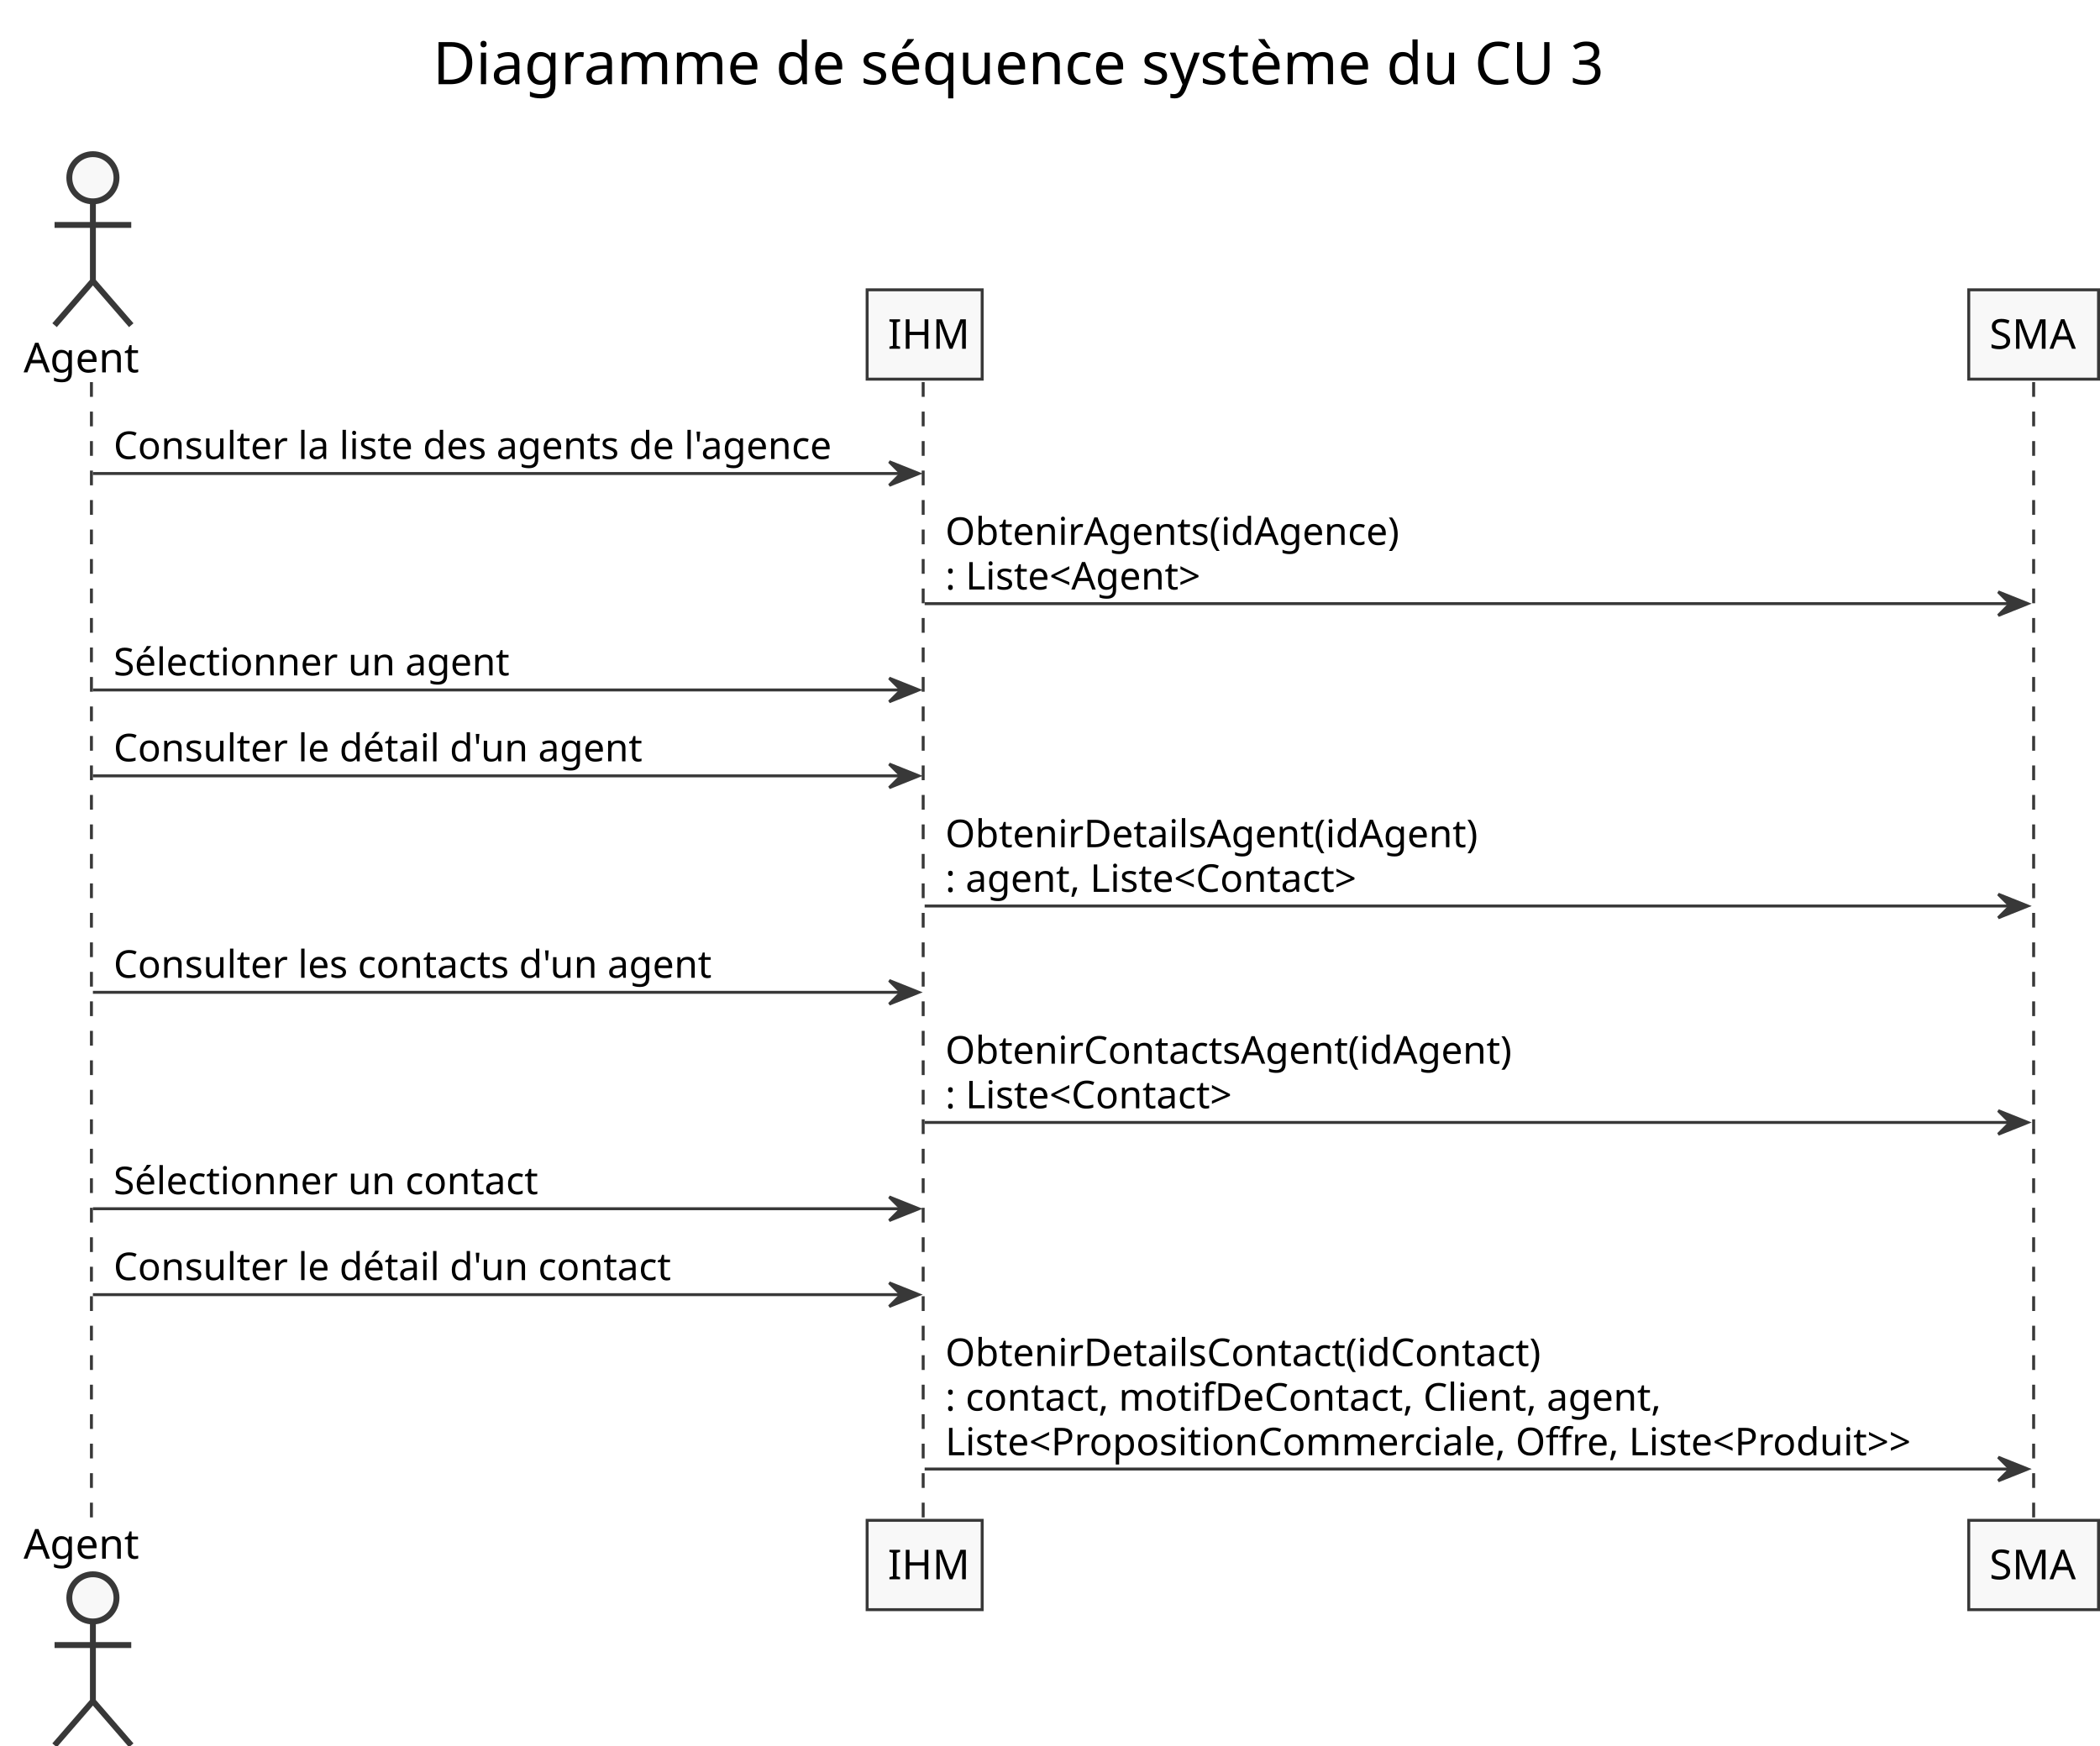
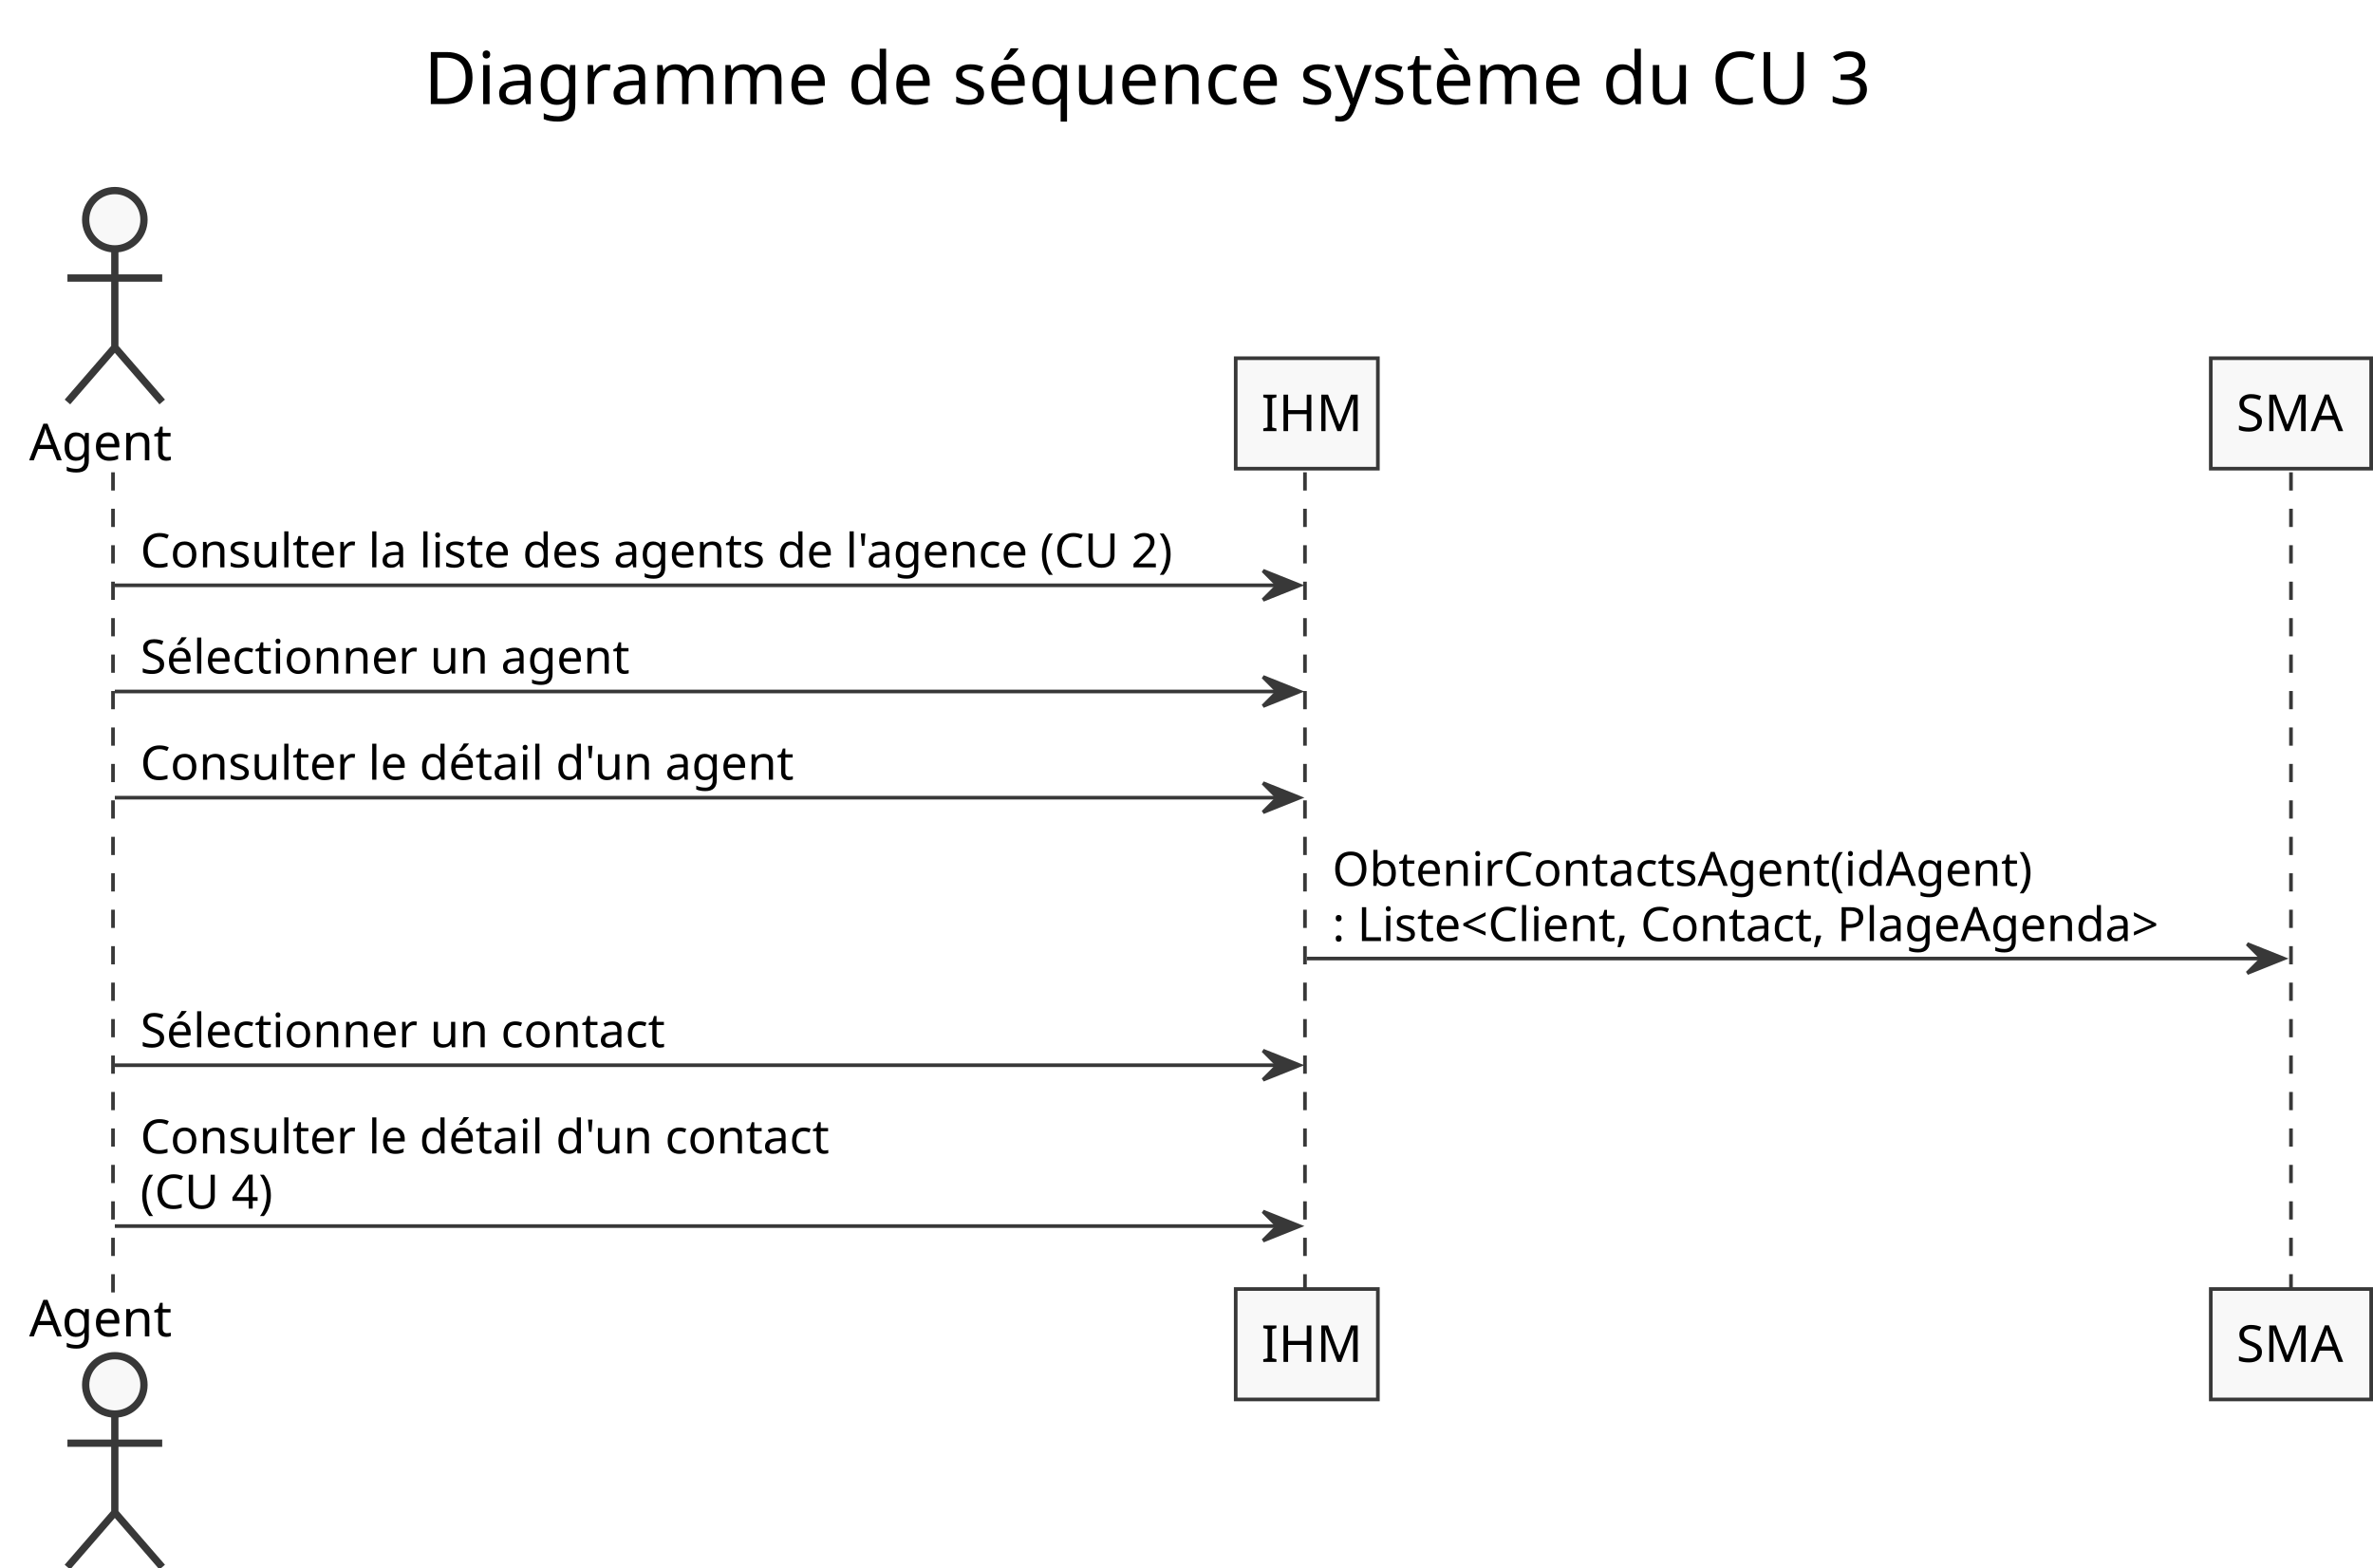
- <svg xmlns="http://www.w3.org/2000/svg" height="592px" style="width:712px;height:592px;" version="1.1" viewBox="0 0 712 592" width="712px">
+ <svg xmlns="http://www.w3.org/2000/svg" height="430px" style="width:651px;height:430px;" version="1.1" viewBox="0 0 651 430" width="651px">
  <defs />
  <g>
-     <text fill="#000000" font-family="sans-serif" font-size="20" lengthAdjust="spacingAndGlyphs" textLength="426" x="146.75" y="28.564">Diagramme de séquence système du CU 3</text>
-     <line style="stroke: none; stroke-width: 1.0;" x1="146.75" x2="572.75" y1="38.281" y2="38.281" />
-     <line style="stroke: #383838; stroke-width: 1.0; stroke-dasharray: 5.0,5.0;" x1="31" x2="31" y1="129.578" y2="516.57" />
-     <line style="stroke: #383838; stroke-width: 1.0; stroke-dasharray: 5.0,5.0;" x1="313" x2="313" y1="129.578" y2="516.57" />
-     <line style="stroke: #383838; stroke-width: 1.0; stroke-dasharray: 5.0,5.0;" x1="689.5" x2="689.5" y1="129.578" y2="516.57" />
+     <text fill="#000000" font-family="sans-serif" font-size="20" lengthAdjust="spacingAndGlyphs" textLength="426" x="116.25" y="28.564">Diagramme de séquence système du CU 3</text>
+     <line style="stroke: none; stroke-width: 1.0;" x1="116.25" x2="542.25" y1="38.281" y2="38.281" />
+     <line style="stroke: #383838; stroke-width: 1.0; stroke-dasharray: 5.0,5.0;" x1="31" x2="31" y1="129.578" y2="354.641" />
+     <line style="stroke: #383838; stroke-width: 1.0; stroke-dasharray: 5.0,5.0;" x1="358" x2="358" y1="129.578" y2="354.641" />
+     <line style="stroke: #383838; stroke-width: 1.0; stroke-dasharray: 5.0,5.0;" x1="628.5" x2="628.5" y1="129.578" y2="354.641" />
    <text fill="#000000" font-family="sans-serif" font-size="14" lengthAdjust="spacingAndGlyphs" textLength="41" x="8" y="126.276">Agent</text>
    <ellipse cx="31.5" cy="60.281" fill="#F8F8F8" rx="8" ry="8" style="stroke: #383838; stroke-width: 2.0;" />
    <path d="M31.5,68.281 L31.5,95.281 M18.5,76.281 L44.5,76.281 M31.5,95.281 L18.5,110.281 M31.5,95.281 L44.5,110.281 " fill="#F8F8F8" style="stroke: #383838; stroke-width: 2.0;" />
-     <text fill="#000000" font-family="sans-serif" font-size="14" lengthAdjust="spacingAndGlyphs" textLength="41" x="8" y="528.565">Agent</text>
-     <ellipse cx="31.5" cy="541.867" fill="#F8F8F8" rx="8" ry="8" style="stroke: #383838; stroke-width: 2.0;" />
-     <path d="M31.5,549.867 L31.5,576.867 M18.5,557.867 L44.5,557.867 M31.5,576.867 L18.5,591.867 M31.5,576.867 L44.5,591.867 " fill="#F8F8F8" style="stroke: #383838; stroke-width: 2.0;" />
-     <rect fill="#F8F8F8" height="30.297" style="stroke: #383838; stroke-width: 1.0;" width="39" x="294" y="98.281" />
-     <text fill="#000000" font-family="sans-serif" font-size="14" lengthAdjust="spacingAndGlyphs" textLength="25" x="301" y="118.276">IHM</text>
-     <rect fill="#F8F8F8" height="30.297" style="stroke: #383838; stroke-width: 1.0;" width="39" x="294" y="515.57" />
-     <text fill="#000000" font-family="sans-serif" font-size="14" lengthAdjust="spacingAndGlyphs" textLength="25" x="301" y="535.565">IHM</text>
-     <rect fill="#F8F8F8" height="30.297" style="stroke: #383838; stroke-width: 1.0;" width="44" x="667.5" y="98.281" />
-     <text fill="#000000" font-family="sans-serif" font-size="14" lengthAdjust="spacingAndGlyphs" textLength="30" x="674.5" y="118.276">SMA</text>
-     <rect fill="#F8F8F8" height="30.297" style="stroke: #383838; stroke-width: 1.0;" width="44" x="667.5" y="515.57" />
-     <text fill="#000000" font-family="sans-serif" font-size="14" lengthAdjust="spacingAndGlyphs" textLength="30" x="674.5" y="535.565">SMA</text>
-     <polygon fill="#383838" points="301.5,156.578,311.5,160.578,301.5,164.578,305.5,160.578" style="stroke: #383838; stroke-width: 1.0;" />
-     <line style="stroke: #383838; stroke-width: 1.0;" x1="31.5" x2="307.5" y1="160.578" y2="160.578" />
-     <text fill="#000000" font-family="sans-serif" font-size="13" lengthAdjust="spacingAndGlyphs" textLength="258" x="38.5" y="155.645">Consulter la liste des agents de l'agence</text>
-     <polygon fill="#383838" points="677.5,200.711,687.5,204.711,677.5,208.711,681.5,204.711" style="stroke: #383838; stroke-width: 1.0;" />
-     <line style="stroke: #383838; stroke-width: 1.0;" x1="313.5" x2="683.5" y1="204.711" y2="204.711" />
-     <text fill="#000000" font-family="sans-serif" font-size="13" lengthAdjust="spacingAndGlyphs" textLength="161" x="320.5" y="184.778">ObtenirAgents(idAgence)</text>
-     <text fill="#000000" font-family="sans-serif" font-size="13" lengthAdjust="spacingAndGlyphs" textLength="98" x="320.5" y="199.911">: Liste&lt;Agent&gt;</text>
-     <polygon fill="#383838" points="301.5,229.977,311.5,233.977,301.5,237.977,305.5,233.977" style="stroke: #383838; stroke-width: 1.0;" />
-     <line style="stroke: #383838; stroke-width: 1.0;" x1="31.5" x2="307.5" y1="233.977" y2="233.977" />
-     <text fill="#000000" font-family="sans-serif" font-size="13" lengthAdjust="spacingAndGlyphs" textLength="141" x="38.5" y="229.043">Sélectionner un agent</text>
-     <polygon fill="#383838" points="301.5,259.109,311.5,263.109,301.5,267.109,305.5,263.109" style="stroke: #383838; stroke-width: 1.0;" />
-     <line style="stroke: #383838; stroke-width: 1.0;" x1="31.5" x2="307.5" y1="263.109" y2="263.109" />
-     <text fill="#000000" font-family="sans-serif" font-size="13" lengthAdjust="spacingAndGlyphs" textLength="187" x="38.5" y="258.176">Consulter le détail d'un agent</text>
-     <polygon fill="#383838" points="677.5,303.242,687.5,307.242,677.5,311.242,681.5,307.242" style="stroke: #383838; stroke-width: 1.0;" />
-     <line style="stroke: #383838; stroke-width: 1.0;" x1="313.5" x2="683.5" y1="307.242" y2="307.242" />
-     <text fill="#000000" font-family="sans-serif" font-size="13" lengthAdjust="spacingAndGlyphs" textLength="188" x="320.5" y="287.309">ObtenirDetailsAgent(idAgent)</text>
-     <text fill="#000000" font-family="sans-serif" font-size="13" lengthAdjust="spacingAndGlyphs" textLength="155" x="320.5" y="302.442">: agent, Liste&lt;Contact&gt;</text>
-     <polygon fill="#383838" points="301.5,332.508,311.5,336.508,301.5,340.508,305.5,336.508" style="stroke: #383838; stroke-width: 1.0;" />
-     <line style="stroke: #383838; stroke-width: 1.0;" x1="31.5" x2="307.5" y1="336.508" y2="336.508" />
-     <text fill="#000000" font-family="sans-serif" font-size="13" lengthAdjust="spacingAndGlyphs" textLength="214" x="38.5" y="331.575">Consulter les contacts d'un agent</text>
-     <polygon fill="#383838" points="677.5,376.641,687.5,380.641,677.5,384.641,681.5,380.641" style="stroke: #383838; stroke-width: 1.0;" />
-     <line style="stroke: #383838; stroke-width: 1.0;" x1="313.5" x2="683.5" y1="380.641" y2="380.641" />
-     <text fill="#000000" font-family="sans-serif" font-size="13" lengthAdjust="spacingAndGlyphs" textLength="201" x="320.5" y="360.707">ObtenirContactsAgent(idAgent)</text>
-     <text fill="#000000" font-family="sans-serif" font-size="13" lengthAdjust="spacingAndGlyphs" textLength="110" x="320.5" y="375.84">: Liste&lt;Contact&gt;</text>
-     <polygon fill="#383838" points="301.5,405.906,311.5,409.906,301.5,413.906,305.5,409.906" style="stroke: #383838; stroke-width: 1.0;" />
-     <line style="stroke: #383838; stroke-width: 1.0;" x1="31.5" x2="307.5" y1="409.906" y2="409.906" />
-     <text fill="#000000" font-family="sans-serif" font-size="13" lengthAdjust="spacingAndGlyphs" textLength="152" x="38.5" y="404.973">Sélectionner un contact</text>
-     <polygon fill="#383838" points="301.5,435.039,311.5,439.039,301.5,443.039,305.5,439.039" style="stroke: #383838; stroke-width: 1.0;" />
-     <line style="stroke: #383838; stroke-width: 1.0;" x1="31.5" x2="307.5" y1="439.039" y2="439.039" />
-     <text fill="#000000" font-family="sans-serif" font-size="13" lengthAdjust="spacingAndGlyphs" textLength="198" x="38.5" y="434.106">Consulter le détail d'un contact</text>
-     <polygon fill="#383838" points="677.5,494.172,687.5,498.172,677.5,502.172,681.5,498.172" style="stroke: #383838; stroke-width: 1.0;" />
-     <line style="stroke: #383838; stroke-width: 1.0;" x1="313.5" x2="683.5" y1="498.172" y2="498.172" />
-     <text fill="#000000" font-family="sans-serif" font-size="13" lengthAdjust="spacingAndGlyphs" textLength="212" x="320.5" y="463.239">ObtenirDetailsContact(idContact)</text>
-     <text fill="#000000" font-family="sans-serif" font-size="13" lengthAdjust="spacingAndGlyphs" textLength="258" x="320.5" y="478.372">: contact, motifDeContact, Client, agent,</text>
-     <text fill="#000000" font-family="sans-serif" font-size="13" lengthAdjust="spacingAndGlyphs" textLength="352" x="320.5" y="493.504">Liste&lt;PropositionCommerciale, Offre, Liste&lt;Produit&gt;&gt;</text>
+     <text fill="#000000" font-family="sans-serif" font-size="14" lengthAdjust="spacingAndGlyphs" textLength="41" x="8" y="366.636">Agent</text>
+     <ellipse cx="31.5" cy="379.938" fill="#F8F8F8" rx="8" ry="8" style="stroke: #383838; stroke-width: 2.0;" />
+     <path d="M31.5,387.938 L31.5,414.938 M18.5,395.938 L44.5,395.938 M31.5,414.938 L18.5,429.938 M31.5,414.938 L44.5,429.938 " fill="#F8F8F8" style="stroke: #383838; stroke-width: 2.0;" />
+     <rect fill="#F8F8F8" height="30.297" style="stroke: #383838; stroke-width: 1.0;" width="39" x="339" y="98.281" />
+     <text fill="#000000" font-family="sans-serif" font-size="14" lengthAdjust="spacingAndGlyphs" textLength="25" x="346" y="118.276">IHM</text>
+     <rect fill="#F8F8F8" height="30.297" style="stroke: #383838; stroke-width: 1.0;" width="39" x="339" y="353.641" />
+     <text fill="#000000" font-family="sans-serif" font-size="14" lengthAdjust="spacingAndGlyphs" textLength="25" x="346" y="373.636">IHM</text>
+     <rect fill="#F8F8F8" height="30.297" style="stroke: #383838; stroke-width: 1.0;" width="44" x="606.5" y="98.281" />
+     <text fill="#000000" font-family="sans-serif" font-size="14" lengthAdjust="spacingAndGlyphs" textLength="30" x="613.5" y="118.276">SMA</text>
+     <rect fill="#F8F8F8" height="30.297" style="stroke: #383838; stroke-width: 1.0;" width="44" x="606.5" y="353.641" />
+     <text fill="#000000" font-family="sans-serif" font-size="14" lengthAdjust="spacingAndGlyphs" textLength="30" x="613.5" y="373.636">SMA</text>
+     <polygon fill="#383838" points="346.5,156.578,356.5,160.578,346.5,164.578,350.5,160.578" style="stroke: #383838; stroke-width: 1.0;" />
+     <line style="stroke: #383838; stroke-width: 1.0;" x1="31.5" x2="352.5" y1="160.578" y2="160.578" />
+     <text fill="#000000" font-family="sans-serif" font-size="13" lengthAdjust="spacingAndGlyphs" textLength="303" x="38.5" y="155.645">Consulter la liste des agents de l'agence (CU 2)</text>
+     <polygon fill="#383838" points="346.5,185.711,356.5,189.711,346.5,193.711,350.5,189.711" style="stroke: #383838; stroke-width: 1.0;" />
+     <line style="stroke: #383838; stroke-width: 1.0;" x1="31.5" x2="352.5" y1="189.711" y2="189.711" />
+     <text fill="#000000" font-family="sans-serif" font-size="13" lengthAdjust="spacingAndGlyphs" textLength="141" x="38.5" y="184.778">Sélectionner un agent</text>
+     <polygon fill="#383838" points="346.5,214.844,356.5,218.844,346.5,222.844,350.5,218.844" style="stroke: #383838; stroke-width: 1.0;" />
+     <line style="stroke: #383838; stroke-width: 1.0;" x1="31.5" x2="352.5" y1="218.844" y2="218.844" />
+     <text fill="#000000" font-family="sans-serif" font-size="13" lengthAdjust="spacingAndGlyphs" textLength="187" x="38.5" y="213.911">Consulter le détail d'un agent</text>
+     <polygon fill="#383838" points="616.5,258.977,626.5,262.977,616.5,266.977,620.5,262.977" style="stroke: #383838; stroke-width: 1.0;" />
+     <line style="stroke: #383838; stroke-width: 1.0;" x1="358.5" x2="622.5" y1="262.977" y2="262.977" />
+     <text fill="#000000" font-family="sans-serif" font-size="13" lengthAdjust="spacingAndGlyphs" textLength="201" x="365.5" y="243.043">ObtenirContactsAgent(idAgent)</text>
+     <text fill="#000000" font-family="sans-serif" font-size="13" lengthAdjust="spacingAndGlyphs" textLength="246" x="365.5" y="258.176">: Liste&lt;Client, Contact, PlageAgenda&gt;</text>
+     <polygon fill="#383838" points="346.5,288.242,356.5,292.242,346.5,296.242,350.5,292.242" style="stroke: #383838; stroke-width: 1.0;" />
+     <line style="stroke: #383838; stroke-width: 1.0;" x1="31.5" x2="352.5" y1="292.242" y2="292.242" />
+     <text fill="#000000" font-family="sans-serif" font-size="13" lengthAdjust="spacingAndGlyphs" textLength="152" x="38.5" y="287.309">Sélectionner un contact</text>
+     <polygon fill="#383838" points="346.5,332.375,356.5,336.375,346.5,340.375,350.5,336.375" style="stroke: #383838; stroke-width: 1.0;" />
+     <line style="stroke: #383838; stroke-width: 1.0;" x1="31.5" x2="352.5" y1="336.375" y2="336.375" />
+     <text fill="#000000" font-family="sans-serif" font-size="13" lengthAdjust="spacingAndGlyphs" textLength="198" x="38.5" y="316.442">Consulter le détail d'un contact</text>
+     <text fill="#000000" font-family="sans-serif" font-size="13" lengthAdjust="spacingAndGlyphs" textLength="41" x="38.5" y="331.575">(CU 4)</text>
  </g>
</svg>
